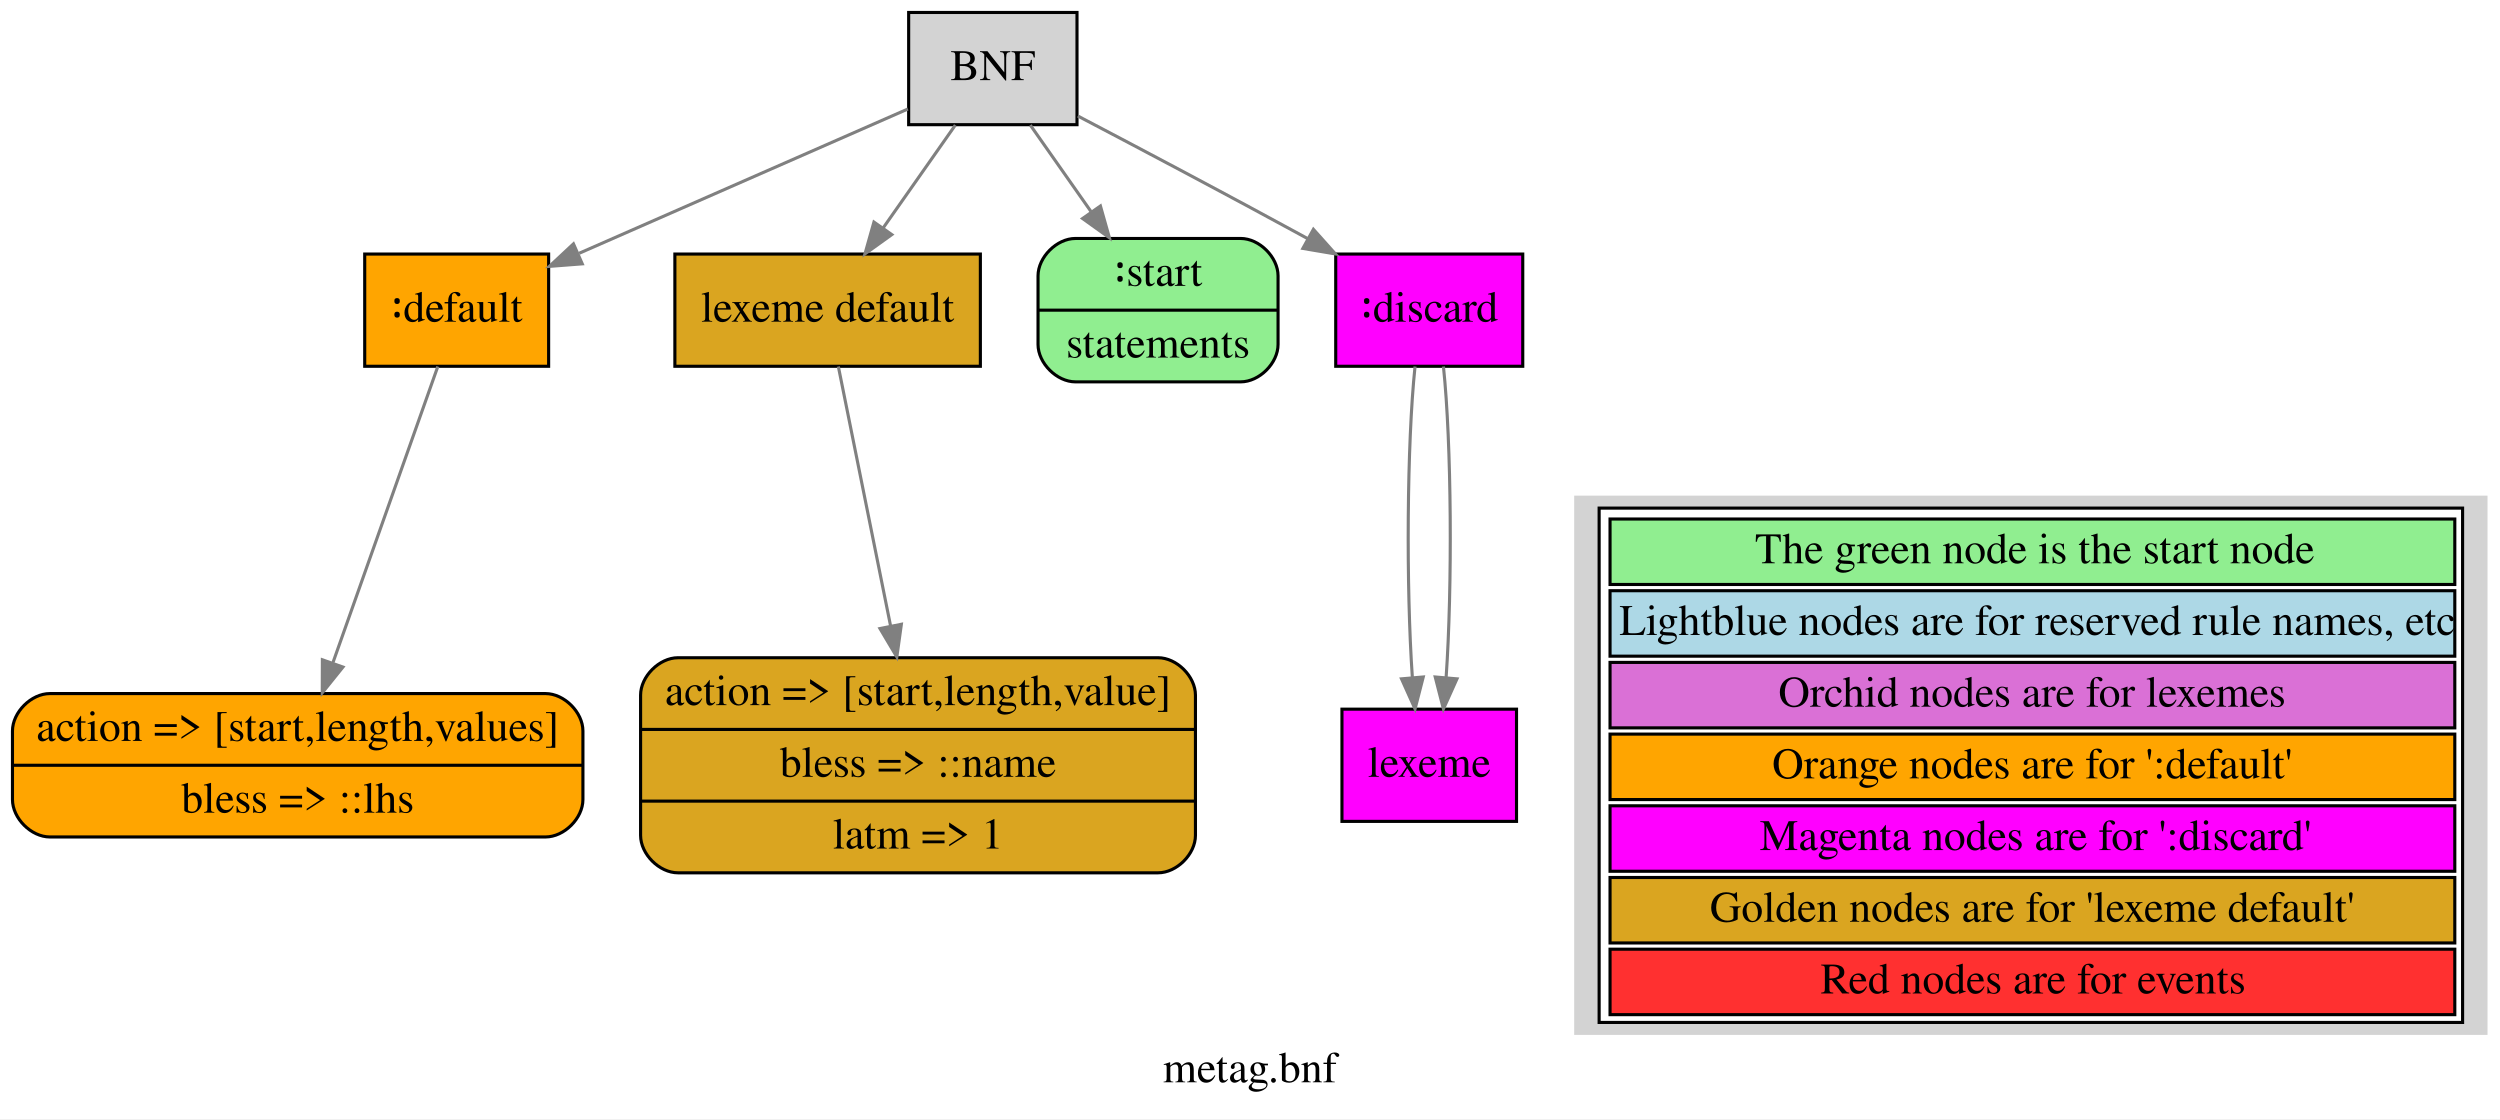
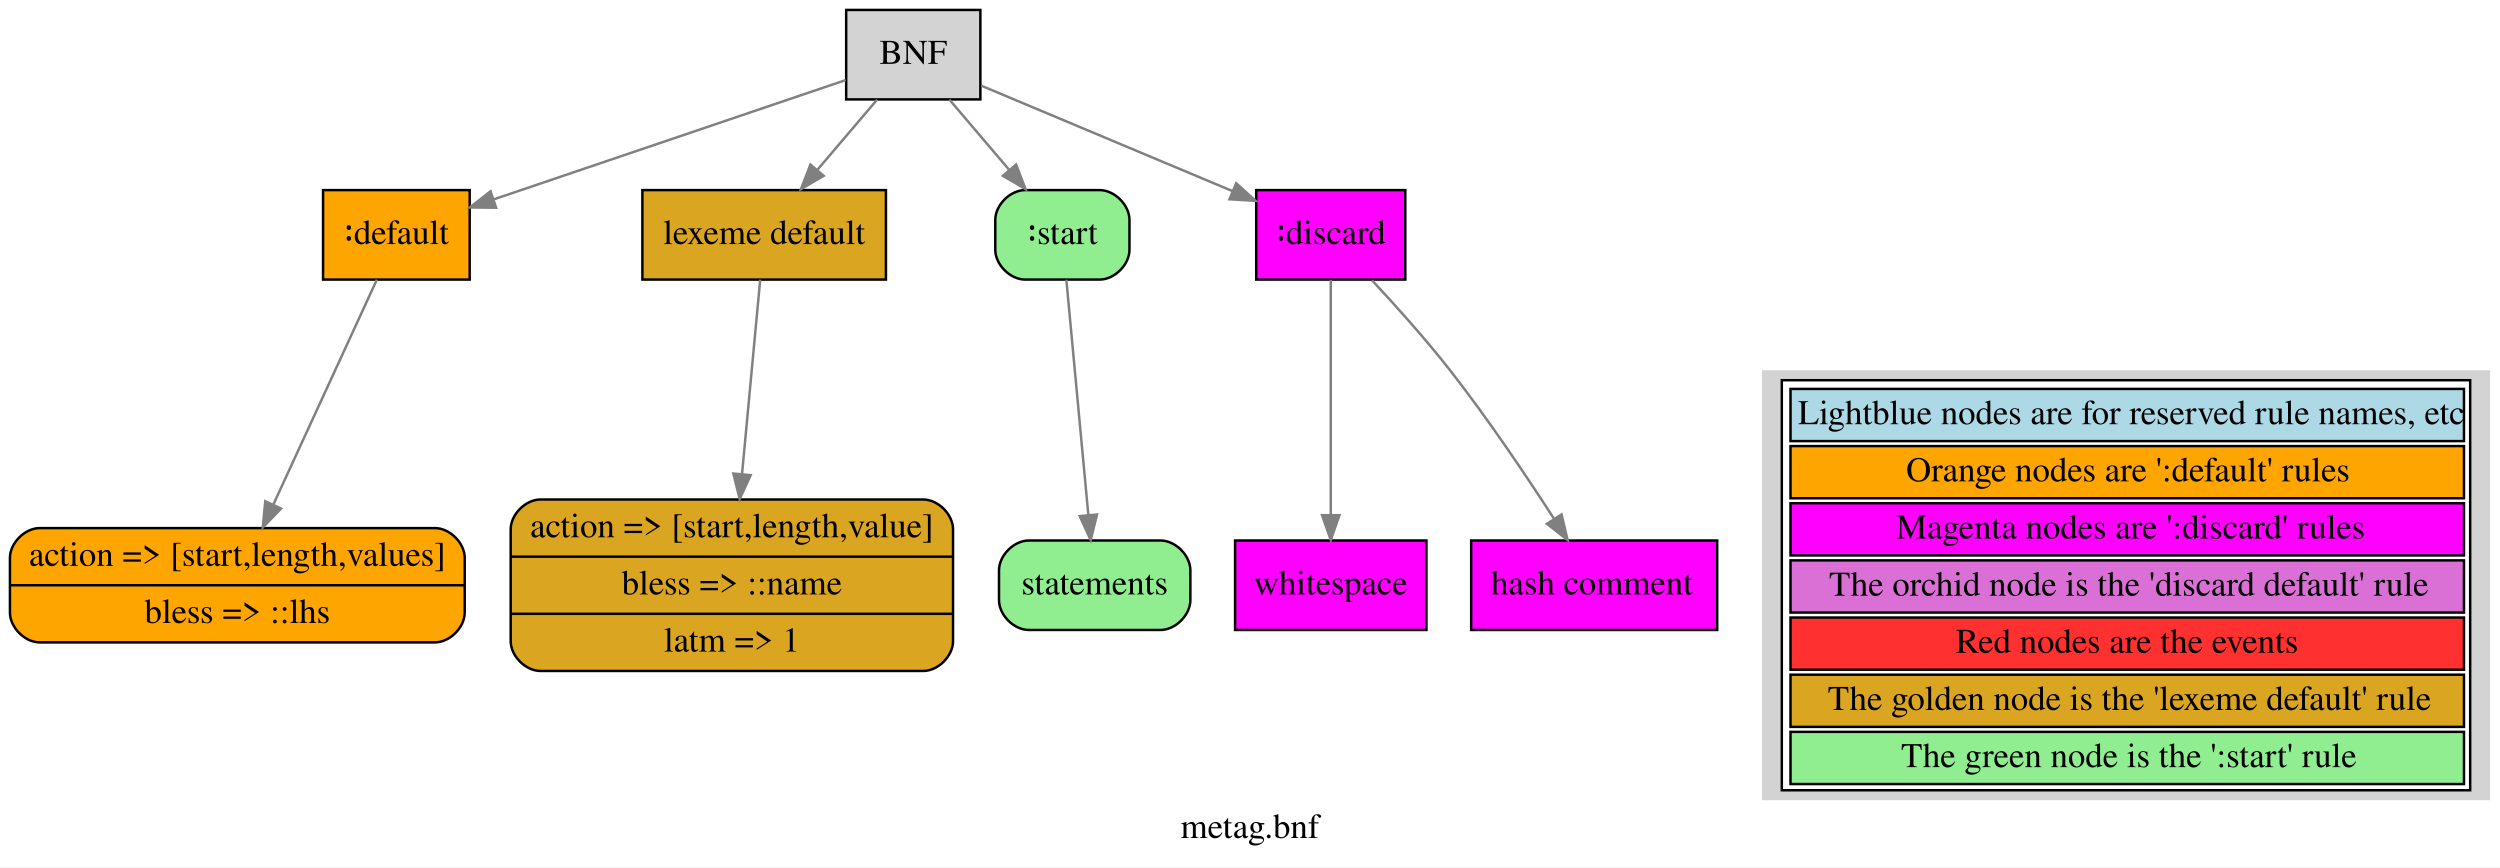
- <svg xmlns="http://www.w3.org/2000/svg" width="802pt" height="359pt" viewBox="0.00 0.00 802.00 359.00">
-   <g id="graph0" class="graph" transform="scale(1 1) rotate(0) translate(4 355)">
-     <polygon fill="white" stroke="none" points="-4,4 -4,-355 798,-355 798,4 -4,4" />
-     <text text-anchor="middle" x="397" y="-7.8" font-family="Times,serif" font-size="14.00">metag.bnf</text>
+ <svg xmlns="http://www.w3.org/2000/svg" width="1006pt" height="349pt" viewBox="0.00 0.00 1006.00 349.00">
+   <g id="graph0" class="graph" transform="scale(1 1) rotate(0) translate(4 345)">
+     <polygon fill="white" stroke="none" points="-4,4 -4,-345 1002,-345 1002,4 -4,4" />
+     <text text-anchor="middle" x="499" y="-7.8" font-family="Times,serif" font-size="14.00">metag.bnf</text>
    <g id="node1" class="node">
-       <polygon fill="orange" stroke="black" points="172,-273.5 113,-273.5 113,-237.5 172,-237.5 172,-273.5" />
-       <text text-anchor="middle" x="142.5" y="-251.8" font-family="Times,serif" font-size="14.00">꞉default</text>
+       <polygon fill="orange" stroke="black" points="185,-268.5 126,-268.5 126,-232.5 185,-232.5 185,-268.5" />
+       <text text-anchor="middle" x="155.5" y="-246.8" font-family="Times,serif" font-size="14.00">꞉default</text>
    </g>
    <g id="node3" class="node">
      <path fill="orange" stroke="black" d="M12,-86.5C12,-86.5 171,-86.5 171,-86.5 177,-86.5 183,-92.5 183,-98.5 183,-98.5 183,-120.5 183,-120.5 183,-126.5 177,-132.5 171,-132.5 171,-132.5 12,-132.5 12,-132.5 6,-132.5 0,-126.5 0,-120.5 0,-120.5 0,-98.5 0,-98.5 0,-92.5 6,-86.5 12,-86.5" />
      <text text-anchor="middle" x="91.5" y="-117.3" font-family="Times,serif" font-size="14.00">action =&gt; [start,length,values]</text>
      <polyline fill="none" stroke="black" points="0,-109.5 183,-109.5 " />
      <text text-anchor="middle" x="91.5" y="-94.3" font-family="Times,serif" font-size="14.00">bless =&gt; ::lhs</text>
    </g>
    <g id="edge2" class="edge">
-       <path fill="none" stroke="grey" d="M136.449,-237.416C128.188,-214.091 113.223,-171.835 102.841,-142.522" />
-       <polygon fill="grey" stroke="grey" points="106.016,-141.004 99.379,-132.746 99.418,-143.341 106.016,-141.004" />
+       <path fill="none" stroke="grey" d="M147.652,-232.456C137.321,-210.018 118.961,-170.142 106.054,-142.11" />
+       <polygon fill="grey" stroke="grey" points="109.1,-140.356 101.738,-132.736 102.741,-143.284 109.1,-140.356" />
    </g>
    <g id="node2" class="node">
-       <polygon fill="lightgrey" stroke="black" points="341.5,-351 287.5,-351 287.5,-315 341.5,-315 341.5,-351" />
-       <text text-anchor="middle" x="314.5" y="-329.3" font-family="Times,serif" font-size="14.00">BNF</text>
+       <polygon fill="lightgrey" stroke="black" points="390.5,-341 336.5,-341 336.5,-305 390.5,-305 390.5,-341" />
+       <text text-anchor="middle" x="363.5" y="-319.3" font-family="Times,serif" font-size="14.00">BNF</text>
    </g>
    <g id="edge1" class="edge">
-       <path fill="none" stroke="grey" d="M287.246,-320.037C258.831,-307.564 214.027,-287.897 181.792,-273.747" />
-       <polygon fill="grey" stroke="grey" points="182.787,-270.362 172.223,-269.547 179.973,-276.771 182.787,-270.362" />
+       <path fill="none" stroke="grey" d="M336.308,-312.783C300.117,-300.517 235.889,-278.747 194.529,-264.729" />
+       <polygon fill="grey" stroke="grey" points="195.644,-261.411 185.049,-261.516 193.397,-268.04 195.644,-261.411" />
    </g>
    <g id="node4" class="node">
-       <polygon fill="goldenrod" stroke="black" points="310.5,-273.5 212.5,-273.5 212.5,-237.5 310.5,-237.5 310.5,-273.5" />
-       <text text-anchor="middle" x="261.5" y="-251.8" font-family="Times,serif" font-size="14.00">lexeme default</text>
+       <polygon fill="goldenrod" stroke="black" points="352.5,-268.5 254.5,-268.5 254.5,-232.5 352.5,-232.5 352.5,-268.5" />
+       <text text-anchor="middle" x="303.5" y="-246.8" font-family="Times,serif" font-size="14.00">lexeme default</text>
    </g>
    <g id="edge3" class="edge">
-       <path fill="none" stroke="grey" d="M302.473,-314.868C295.629,-305.118 286.927,-292.722 279.305,-281.863" />
-       <polygon fill="grey" stroke="grey" points="282.089,-279.738 273.479,-273.564 276.36,-283.76 282.089,-279.738" />
+       <path fill="none" stroke="grey" d="M348.976,-304.934C341.787,-296.487 332.965,-286.122 325.011,-276.776" />
+       <polygon fill="grey" stroke="grey" points="327.454,-274.246 318.307,-268.899 322.123,-278.783 327.454,-274.246" />
    </g>
    <g id="node6" class="node">
-       <path fill="lightgreen" stroke="black" d="M341,-232.5C341,-232.5 394,-232.5 394,-232.5 400,-232.5 406,-238.5 406,-244.5 406,-244.5 406,-266.5 406,-266.5 406,-272.5 400,-278.5 394,-278.5 394,-278.5 341,-278.5 341,-278.5 335,-278.5 329,-272.5 329,-266.5 329,-266.5 329,-244.5 329,-244.5 329,-238.5 335,-232.5 341,-232.5" />
-       <text text-anchor="middle" x="367.5" y="-263.3" font-family="Times,serif" font-size="14.00">꞉start</text>
-       <polyline fill="none" stroke="black" points="329,-255.5 406,-255.5 " />
-       <text text-anchor="middle" x="367.5" y="-240.3" font-family="Times,serif" font-size="14.00">statements</text>
+       <path fill="lightgreen" stroke="black" d="M408.5,-232.5C408.5,-232.5 438.5,-232.5 438.5,-232.5 444.5,-232.5 450.5,-238.5 450.5,-244.5 450.5,-244.5 450.5,-256.5 450.5,-256.5 450.5,-262.5 444.5,-268.5 438.5,-268.5 438.5,-268.5 408.5,-268.5 408.5,-268.5 402.5,-268.5 396.5,-262.5 396.5,-256.5 396.5,-256.5 396.5,-244.5 396.5,-244.5 396.5,-238.5 402.5,-232.5 408.5,-232.5" />
+       <text text-anchor="middle" x="423.5" y="-246.8" font-family="Times,serif" font-size="14.00">꞉start</text>
    </g>
    <g id="edge5" class="edge">
-       <path fill="none" stroke="grey" d="M326.527,-314.868C332.279,-306.674 339.344,-296.61 345.977,-287.16" />
-       <polygon fill="grey" stroke="grey" points="349.016,-288.922 351.897,-278.727 343.287,-284.9 349.016,-288.922" />
+       <path fill="none" stroke="grey" d="M378.024,-304.934C385.213,-296.487 394.035,-286.122 401.989,-276.776" />
+       <polygon fill="grey" stroke="grey" points="404.877,-278.783 408.693,-268.899 399.546,-274.246 404.877,-278.783" />
    </g>
-     <g id="node7" class="node">
-       <polygon fill="magenta" stroke="black" points="484.5,-273.5 424.5,-273.5 424.5,-237.5 484.5,-237.5 484.5,-273.5" />
-       <text text-anchor="middle" x="454.5" y="-251.8" font-family="Times,serif" font-size="14.00">꞉discard</text>
+     <g id="node8" class="node">
+       <polygon fill="magenta" stroke="black" points="561.5,-268.5 501.5,-268.5 501.5,-232.5 561.5,-232.5 561.5,-268.5" />
+       <text text-anchor="middle" x="531.5" y="-246.8" font-family="Times,serif" font-size="14.00">꞉discard</text>
    </g>
-     <g id="edge6" class="edge">
-       <path fill="none" stroke="grey" d="M341.762,-317.786C361.923,-307.218 390.013,-292.373 414.5,-279 414.802,-278.835 415.104,-278.67 415.408,-278.503" />
-       <polygon fill="grey" stroke="grey" points="417.342,-281.434 424.404,-273.535 413.958,-275.306 417.342,-281.434" />
+     <g id="edge7" class="edge">
+       <path fill="none" stroke="grey" d="M390.866,-310.516C418.335,-298.989 460.929,-281.115 492.047,-268.056" />
+       <polygon fill="grey" stroke="grey" points="493.439,-271.268 501.306,-264.171 490.73,-264.813 493.439,-271.268" />
    </g>
    <g id="node5" class="node">
      <path fill="goldenrod" stroke="black" d="M213.5,-75C213.5,-75 367.5,-75 367.5,-75 373.5,-75 379.5,-81 379.5,-87 379.5,-87 379.5,-132 379.5,-132 379.5,-138 373.5,-144 367.5,-144 367.5,-144 213.5,-144 213.5,-144 207.5,-144 201.5,-138 201.5,-132 201.5,-132 201.5,-87 201.5,-87 201.5,-81 207.5,-75 213.5,-75" />
      <text text-anchor="middle" x="290.5" y="-128.8" font-family="Times,serif" font-size="14.00">action =&gt; [start,length,value]</text>
      <polyline fill="none" stroke="black" points="201.5,-121 379.5,-121 " />
      <text text-anchor="middle" x="290.5" y="-105.8" font-family="Times,serif" font-size="14.00">bless =&gt; ::name</text>
      <polyline fill="none" stroke="black" points="201.5,-98 379.5,-98 " />
      <text text-anchor="middle" x="290.5" y="-82.8" font-family="Times,serif" font-size="14.00">latm =&gt; 1</text>
    </g>
    <g id="edge4" class="edge">
-       <path fill="none" stroke="grey" d="M264.941,-237.416C269.043,-217.046 276.053,-182.238 281.695,-154.221" />
-       <polygon fill="grey" stroke="grey" points="285.161,-154.74 283.704,-144.246 278.298,-153.358 285.161,-154.74" />
+       <path fill="none" stroke="grey" d="M301.906,-232.456C300.098,-213.128 297.081,-180.861 294.603,-154.37" />
+       <polygon fill="grey" stroke="grey" points="298.065,-153.801 293.649,-144.17 291.095,-154.453 298.065,-153.801" />
    </g>
-     <g id="node8" class="node">
-       <polygon fill="magenta" stroke="black" points="482.5,-127.5 426.5,-127.5 426.5,-91.5 482.5,-91.5 482.5,-127.5" />
-       <text text-anchor="middle" x="454.5" y="-105.8" font-family="Times,serif" font-size="14.00">lexeme</text>
+     <g id="node7" class="node">
+       <path fill="lightgreen" stroke="black" d="M410,-91.5C410,-91.5 463,-91.5 463,-91.5 469,-91.5 475,-97.5 475,-103.5 475,-103.5 475,-115.5 475,-115.5 475,-121.5 469,-127.5 463,-127.5 463,-127.5 410,-127.5 410,-127.5 404,-127.5 398,-121.5 398,-115.5 398,-115.5 398,-103.5 398,-103.5 398,-97.5 404,-91.5 410,-91.5" />
+       <text text-anchor="middle" x="436.5" y="-105.8" font-family="Times,serif" font-size="14.00">statements</text>
    </g>
-     <g id="edge7" class="edge">
-       <path fill="none" stroke="grey" d="M449.945,-237.416C447.338,-212.733 447.053,-166.851 449.092,-137.541" />
-       <polygon fill="grey" stroke="grey" points="452.58,-137.825 449.948,-127.562 445.606,-137.226 452.58,-137.825" />
+     <g id="edge6" class="edge">
+       <path fill="none" stroke="grey" d="M425.094,-232.456C427.306,-208.8 431.332,-165.76 433.96,-137.653" />
+       <polygon fill="grey" stroke="grey" points="437.446,-137.966 434.893,-127.684 430.477,-137.314 437.446,-137.966" />
+     </g>
+     <g id="node9" class="node">
+       <polygon fill="magenta" stroke="black" points="570,-127.5 493,-127.5 493,-91.5 570,-91.5 570,-127.5" />
+       <text text-anchor="middle" x="531.5" y="-105.8" font-family="Times,serif" font-size="14.00">whitespace</text>
    </g>
    <g id="edge8" class="edge">
-       <path fill="none" stroke="grey" d="M459.055,-237.416C461.662,-212.733 461.947,-166.851 459.908,-137.541" />
-       <polygon fill="grey" stroke="grey" points="463.394,-137.226 459.052,-127.562 456.42,-137.825 463.394,-137.226" />
+       <path fill="none" stroke="grey" d="M531.5,-232.456C531.5,-208.904 531.5,-166.139 531.5,-138.026" />
+       <polygon fill="grey" stroke="grey" points="535,-137.684 531.5,-127.684 528,-137.684 535,-137.684" />
    </g>
-     <g id="node9" class="node">
-       <polygon fill="lightgrey" stroke="none" points="794,-196 501,-196 501,-23 794,-23 794,-196" />
-       <polygon fill="white" stroke="none" points="509,-27 509,-192 786,-192 786,-27 509,-27" />
-       <polygon fill="lightgreen" stroke="none" points="512.5,-167.5 512.5,-188.5 783.5,-188.5 783.5,-167.5 512.5,-167.5" />
-       <polygon fill="none" stroke="black" points="512.5,-167.5 512.5,-188.5 783.5,-188.5 783.5,-167.5 512.5,-167.5" />
-       <text text-anchor="start" x="559" y="-174.3" font-family="Times,serif" font-size="14.00">The green node is the start node</text>
-       <polygon fill="lightblue" stroke="none" points="512.5,-144.5 512.5,-165.5 783.5,-165.5 783.5,-144.5 512.5,-144.5" />
-       <polygon fill="none" stroke="black" points="512.5,-144.5 512.5,-165.5 783.5,-165.5 783.5,-144.5 512.5,-144.5" />
-       <text text-anchor="start" x="515.5" y="-151.3" font-family="Times,serif" font-size="14.00">Lightblue nodes are for reserved rule names, etc</text>
-       <polygon fill="orchid" stroke="none" points="512.5,-121.5 512.5,-142.5 783.5,-142.5 783.5,-121.5 512.5,-121.5" />
-       <polygon fill="none" stroke="black" points="512.5,-121.5 512.5,-142.5 783.5,-142.5 783.5,-121.5 512.5,-121.5" />
-       <text text-anchor="start" x="566.5" y="-128.3" font-family="Times,serif" font-size="14.00">Orchid nodes are for lexemes</text>
-       <polygon fill="orange" stroke="none" points="512.5,-98.5 512.5,-119.5 783.5,-119.5 783.5,-98.5 512.5,-98.5" />
-       <polygon fill="none" stroke="black" points="512.5,-98.5 512.5,-119.5 783.5,-119.5 783.5,-98.5 512.5,-98.5" />
-       <text text-anchor="start" x="564.5" y="-105.3" font-family="Times,serif" font-size="14.00">Orange nodes are for ':default'</text>
-       <polygon fill="magenta" stroke="none" points="512.5,-75.5 512.5,-96.5 783.5,-96.5 783.5,-75.5 512.5,-75.5" />
-       <polygon fill="none" stroke="black" points="512.5,-75.5 512.5,-96.5 783.5,-96.5 783.5,-75.5 512.5,-75.5" />
-       <text text-anchor="start" x="560.5" y="-82.3" font-family="Times,serif" font-size="14.00">Magenta nodes are for ':discard'</text>
-       <polygon fill="goldenrod" stroke="none" points="512.5,-52.5 512.5,-73.5 783.5,-73.5 783.5,-52.5 512.5,-52.5" />
-       <polygon fill="none" stroke="black" points="512.5,-52.5 512.5,-73.5 783.5,-73.5 783.5,-52.5 512.5,-52.5" />
-       <text text-anchor="start" x="544.5" y="-59.3" font-family="Times,serif" font-size="14.00">Golden nodes are for 'lexeme default'</text>
-       <polygon fill="#ff3030" stroke="none" points="512.5,-29.5 512.5,-50.5 783.5,-50.5 783.5,-29.5 512.5,-29.5" />
-       <polygon fill="none" stroke="black" points="512.5,-29.5 512.5,-50.5 783.5,-50.5 783.5,-29.5 512.5,-29.5" />
-       <text text-anchor="start" x="580" y="-36.3" font-family="Times,serif" font-size="14.00">Red nodes are for events</text>
-       <polygon fill="none" stroke="black" points="509,-27 509,-192 786,-192 786,-27 509,-27" />
+     <g id="node10" class="node">
+       <polygon fill="magenta" stroke="black" points="687,-127.5 588,-127.5 588,-91.5 687,-91.5 687,-127.5" />
+       <text text-anchor="start" x="596" y="-105.8" font-family="Times,serif" font-size="14.00">hash comment</text>
+     </g>
+     <g id="edge9" class="edge">
+       <path fill="none" stroke="grey" d="M548.121,-232.187C557.661,-221.957 569.661,-208.582 579.5,-196 594.649,-176.628 610.207,-153.483 621.391,-136.162" />
+       <polygon fill="grey" stroke="grey" points="624.373,-137.995 626.816,-127.686 618.477,-134.222 624.373,-137.995" />
+     </g>
+     <g id="node11" class="node">
+       <polygon fill="lightgrey" stroke="none" points="998,-196 705,-196 705,-23 998,-23 998,-196" />
+       <polygon fill="white" stroke="none" points="713,-27 713,-192 990,-192 990,-27 713,-27" />
+       <polygon fill="lightblue" stroke="none" points="716.5,-167.5 716.5,-188.5 987.5,-188.5 987.5,-167.5 716.5,-167.5" />
+       <polygon fill="none" stroke="black" points="716.5,-167.5 716.5,-188.5 987.5,-188.5 987.5,-167.5 716.5,-167.5" />
+       <text text-anchor="start" x="719.5" y="-174.3" font-family="Times,serif" font-size="14.00">Lightblue nodes are for reserved rule names, etc</text>
+       <polygon fill="orange" stroke="none" points="716.5,-144.5 716.5,-165.5 987.5,-165.5 987.5,-144.5 716.5,-144.5" />
+       <polygon fill="none" stroke="black" points="716.5,-144.5 716.5,-165.5 987.5,-165.5 987.5,-144.5 716.5,-144.5" />
+       <text text-anchor="start" x="763" y="-151.3" font-family="Times,serif" font-size="14.00">Orange nodes are ':default' rules</text>
+       <polygon fill="magenta" stroke="none" points="716.5,-121.5 716.5,-142.5 987.5,-142.5 987.5,-121.5 716.5,-121.5" />
+       <polygon fill="none" stroke="black" points="716.5,-121.5 716.5,-142.5 987.5,-142.5 987.5,-121.5 716.5,-121.5" />
+       <text text-anchor="start" x="759" y="-128.3" font-family="Times,serif" font-size="14.00">Magenta nodes are ':discard' rules</text>
+       <polygon fill="orchid" stroke="none" points="716.5,-98.5 716.5,-119.5 987.5,-119.5 987.5,-98.5 716.5,-98.5" />
+       <polygon fill="none" stroke="black" points="716.5,-98.5 716.5,-119.5 987.5,-119.5 987.5,-98.5 716.5,-98.5" />
+       <text text-anchor="start" x="732" y="-105.3" font-family="Times,serif" font-size="14.00">The orchid node is the 'discard default' rule</text>
+       <polygon fill="#ff3030" stroke="none" points="716.5,-75.5 716.5,-96.5 987.5,-96.5 987.5,-75.5 716.5,-75.5" />
+       <polygon fill="none" stroke="black" points="716.5,-75.5 716.5,-96.5 987.5,-96.5 987.5,-75.5 716.5,-75.5" />
+       <text text-anchor="start" x="783" y="-82.3" font-family="Times,serif" font-size="14.00">Red nodes are the events</text>
+       <polygon fill="goldenrod" stroke="none" points="716.5,-52.5 716.5,-73.5 987.5,-73.5 987.5,-52.5 716.5,-52.5" />
+       <polygon fill="none" stroke="black" points="716.5,-52.5 716.5,-73.5 987.5,-73.5 987.5,-52.5 716.5,-52.5" />
+       <text text-anchor="start" x="731.5" y="-59.3" font-family="Times,serif" font-size="14.00">The golden node is the 'lexeme default' rule</text>
+       <polygon fill="lightgreen" stroke="none" points="716.5,-29.5 716.5,-50.5 987.5,-50.5 987.5,-29.5 716.5,-29.5" />
+       <polygon fill="none" stroke="black" points="716.5,-29.5 716.5,-50.5 987.5,-50.5 987.5,-29.5 716.5,-29.5" />
+       <text text-anchor="start" x="761" y="-36.3" font-family="Times,serif" font-size="14.00">The green node is the ':start' rule</text>
+       <polygon fill="none" stroke="black" points="713,-27 713,-192 990,-192 990,-27 713,-27" />
    </g>
  </g>
</svg>
